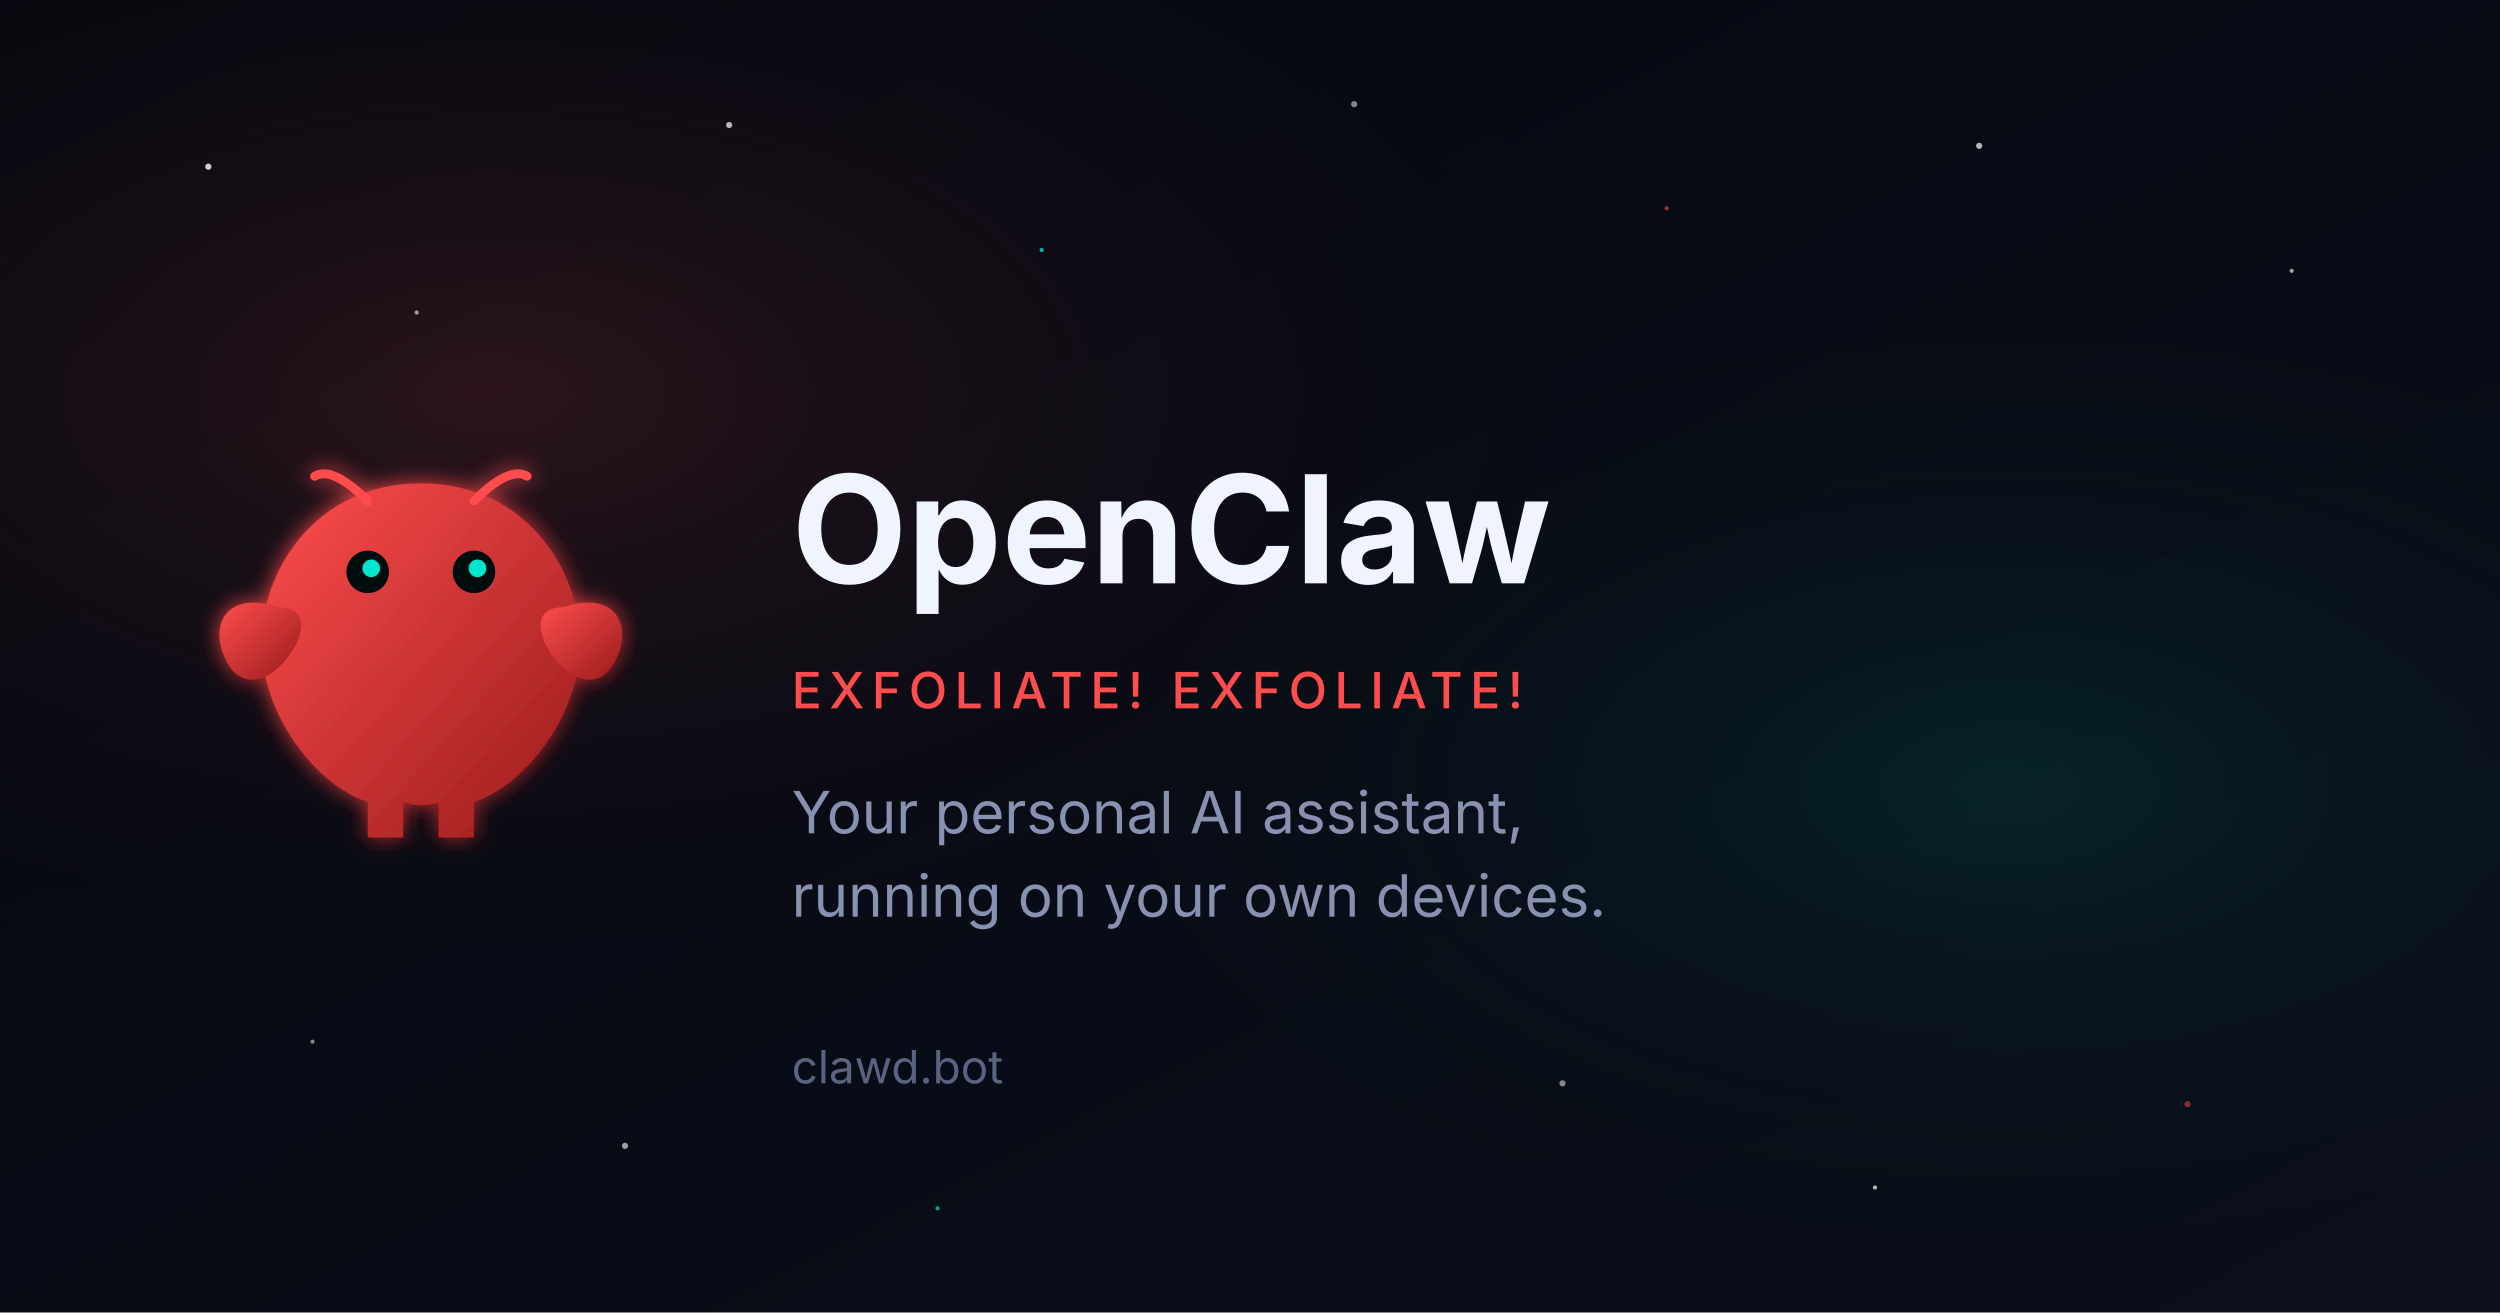
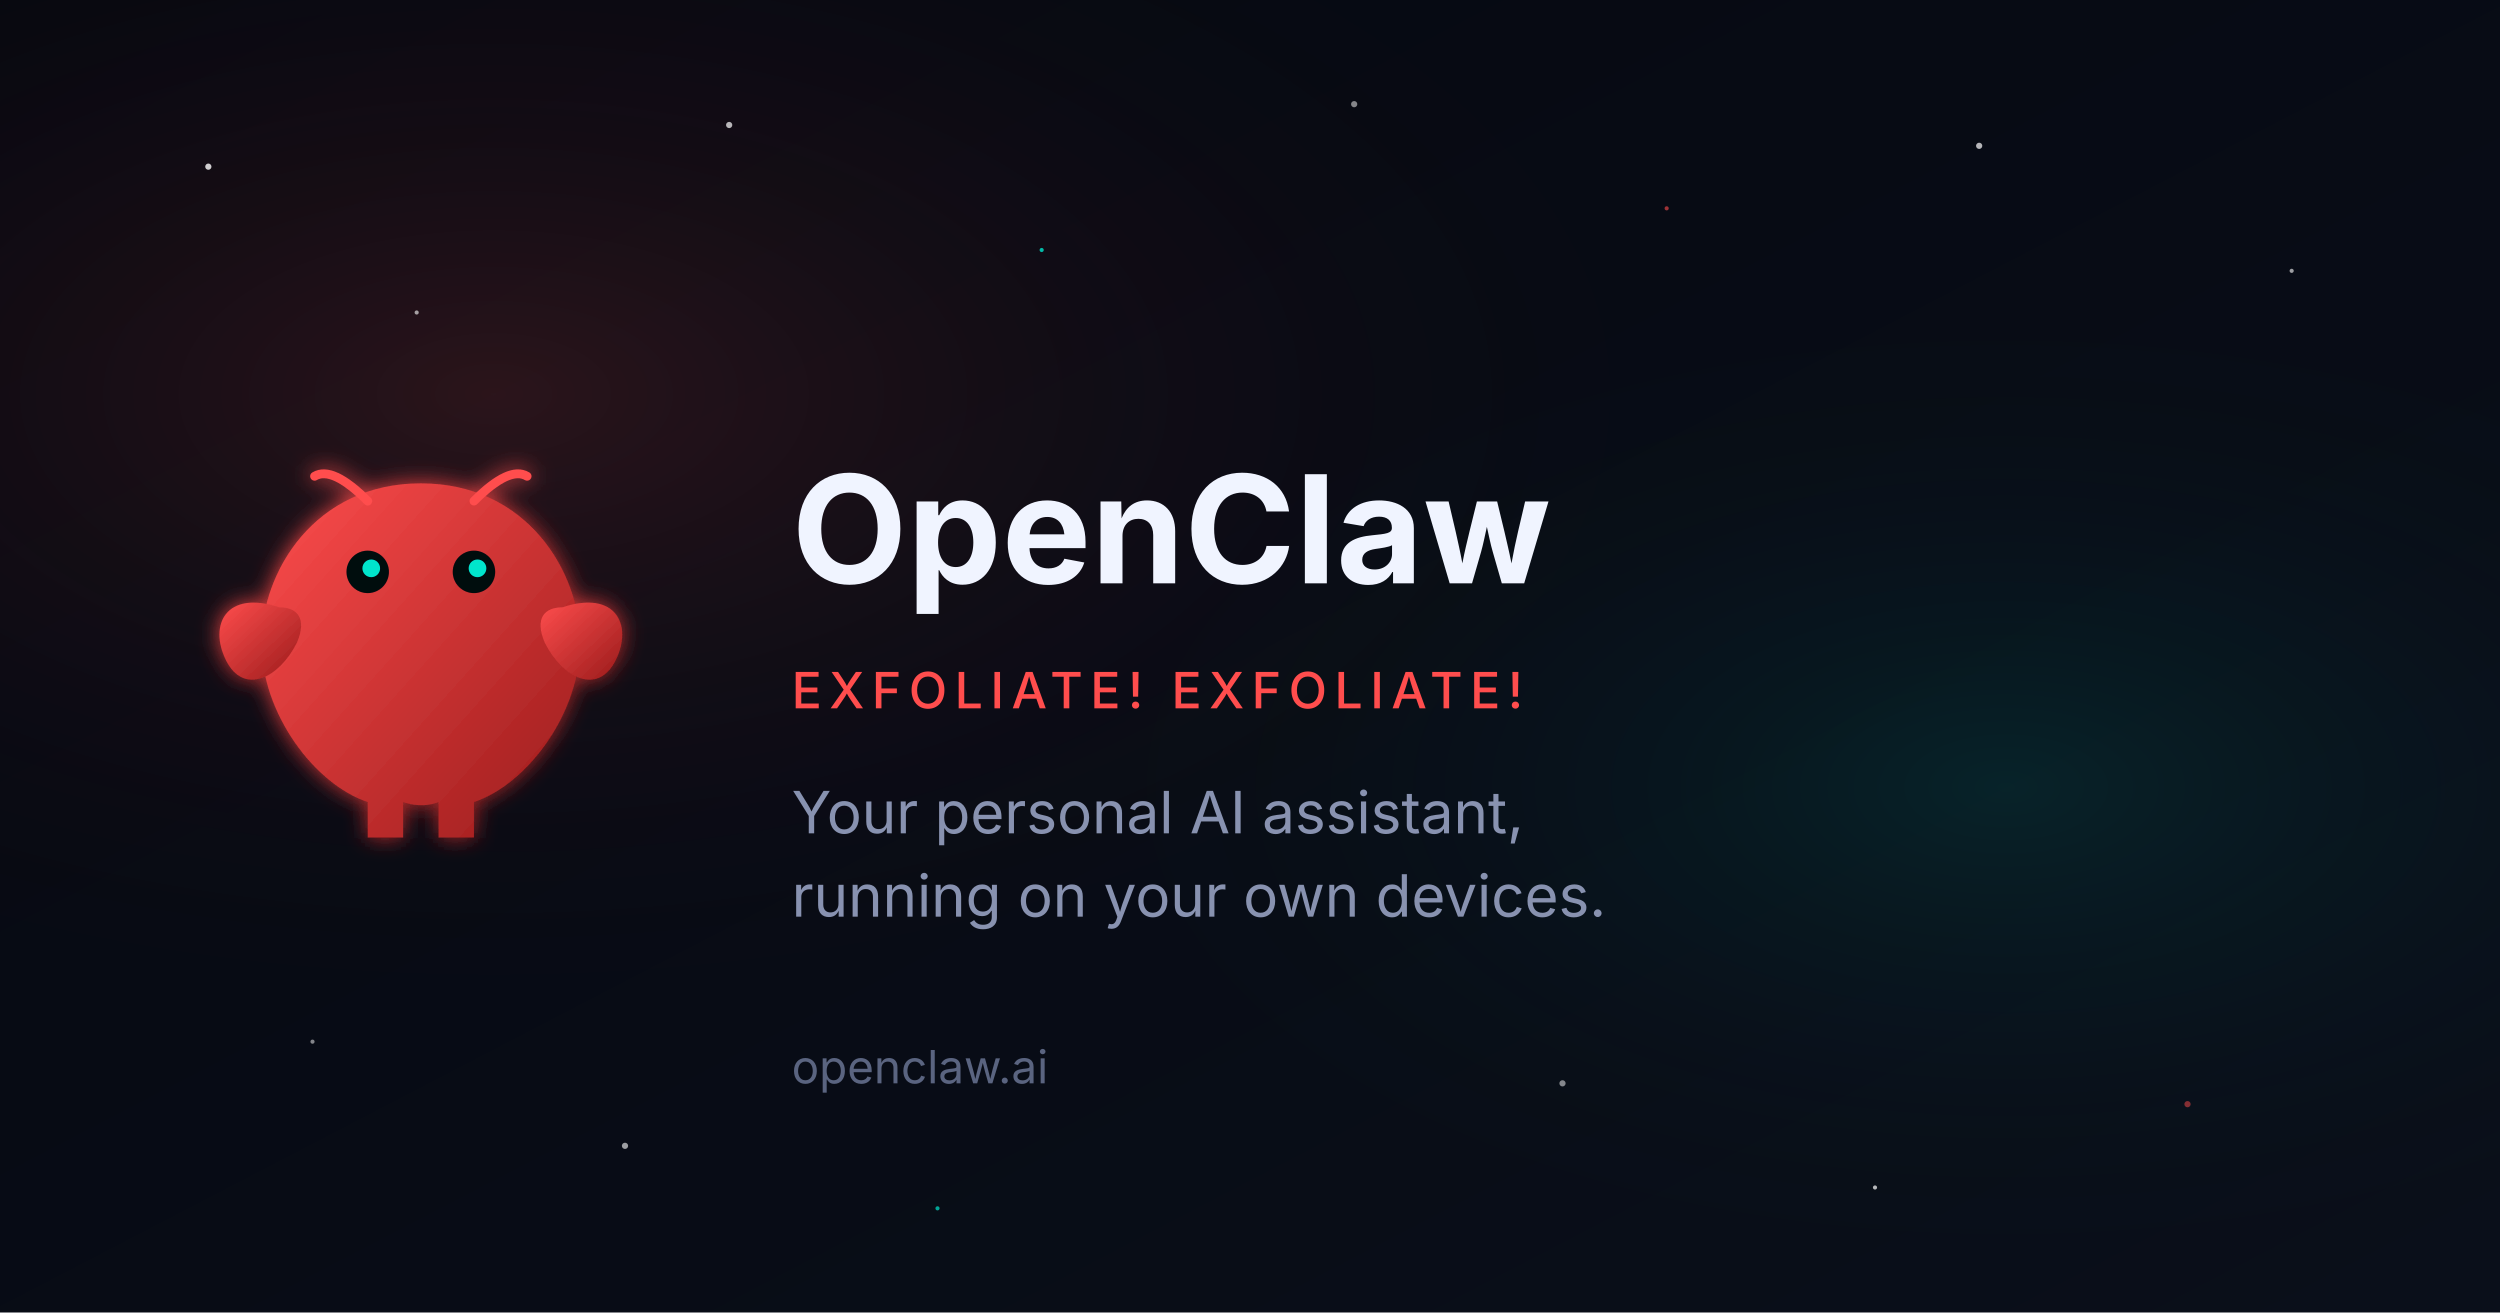
<svg xmlns="http://www.w3.org/2000/svg" width="1200" height="630" viewBox="0 0 1200 630" fill="none">
  <defs>
    <linearGradient id="bg-gradient" x1="0%" y1="0%" x2="100%" y2="100%">
      <stop offset="0%" stop-color="#050810" />
      <stop offset="100%" stop-color="#0a0f1a" />
    </linearGradient>
    <linearGradient id="lobster-grad" x1="0%" y1="0%" x2="100%" y2="100%">
      <stop offset="0%" stop-color="#ff4d4d" />
      <stop offset="100%" stop-color="#991b1b" />
    </linearGradient>
    <radialGradient id="nebula1" cx="20%" cy="30%" r="50%">
      <stop offset="0%" stop-color="rgba(255, 77, 77, 0.15)" />
      <stop offset="100%" stop-color="transparent" />
    </radialGradient>
    <radialGradient id="nebula2" cx="80%" cy="60%" r="40%">
      <stop offset="0%" stop-color="rgba(0, 229, 204, 0.1)" />
      <stop offset="100%" stop-color="transparent" />
    </radialGradient>
    <filter id="glow" x="-50%" y="-50%" width="200%" height="200%">
      <feGaussianBlur stdDeviation="3" result="coloredBlur" />
      <feMerge>
        <feMergeNode in="coloredBlur" />
        <feMergeNode in="SourceGraphic" />
      </feMerge>
    </filter>
  </defs>
  <rect width="1200" height="630" fill="url(#bg-gradient)" />
  <rect width="1200" height="630" fill="url(#nebula1)" />
  <rect width="1200" height="630" fill="url(#nebula2)" />
  <circle cx="100" cy="80" r="1.5" fill="rgba(255,255,255,0.8)" />
  <circle cx="200" cy="150" r="1" fill="rgba(255,255,255,0.6)" />
  <circle cx="350" cy="60" r="1.5" fill="rgba(255,255,255,0.7)" />
  <circle cx="500" cy="120" r="1" fill="rgba(0,229,204,0.8)" />
  <circle cx="650" cy="50" r="1.5" fill="rgba(255,255,255,0.5)" />
  <circle cx="800" cy="100" r="1" fill="rgba(255,77,77,0.6)" />
  <circle cx="950" cy="70" r="1.5" fill="rgba(255,255,255,0.7)" />
  <circle cx="1100" cy="130" r="1" fill="rgba(255,255,255,0.6)" />
  <circle cx="150" cy="500" r="1" fill="rgba(255,255,255,0.5)" />
  <circle cx="300" cy="550" r="1.5" fill="rgba(255,255,255,0.6)" />
  <circle cx="450" cy="580" r="1" fill="rgba(0,229,204,0.7)" />
  <circle cx="750" cy="520" r="1.5" fill="rgba(255,255,255,0.5)" />
  <circle cx="900" cy="570" r="1" fill="rgba(255,255,255,0.7)" />
  <circle cx="1050" cy="530" r="1.5" fill="rgba(255,77,77,0.5)" />
  <g transform="translate(100, 215) scale(1.7)" filter="url(#glow)">
    <path d="M60 10 C30 10 15 35 15 55 C15 75 30 95 45 100 L45 110 L55 110 L55 100 C55 100 60 102 65 100 L65 110 L75 110 L75 100 C90 95 105 75 105 55 C105 35 90 10 60 10Z" fill="url(#lobster-grad)" />
    <path d="M20 45 C5 40 0 50 5 60 C10 70 20 65 25 55 C28 48 25 45 20 45Z" fill="url(#lobster-grad)" />
    <path d="M100 45 C115 40 120 50 115 60 C110 70 100 65 95 55 C92 48 95 45 100 45Z" fill="url(#lobster-grad)" />
    <path d="M45 15 Q35 5 30 8" stroke="#ff4d4d" stroke-width="2.5" stroke-linecap="round" />
    <path d="M75 15 Q85 5 90 8" stroke="#ff4d4d" stroke-width="2.5" stroke-linecap="round" />
    <circle cx="45" cy="35" r="6" fill="#050810" />
    <circle cx="75" cy="35" r="6" fill="#050810" />
    <circle cx="46" cy="34" r="2.5" fill="#00e5cc" />
    <circle cx="76" cy="34" r="2.5" fill="#00e5cc" />
  </g>
  <text x="380" y="280" font-family="system-ui, -apple-system, sans-serif" font-size="72" font-weight="700" fill="#f0f4ff">OpenClaw</text>
  <text x="380" y="340" font-family="system-ui, -apple-system, sans-serif" font-size="24" font-weight="500" fill="#ff4d4d" letter-spacing="0.15em">EXFOLIATE! EXFOLIATE!</text>
  <text x="380" y="400" font-family="system-ui, -apple-system, sans-serif" font-size="28" fill="#8892b0">Your personal AI assistant,</text>
  <text x="380" y="440" font-family="system-ui, -apple-system, sans-serif" font-size="28" fill="#8892b0">running on your own devices.</text>
-   <text x="380" y="520" font-family="system-ui, -apple-system, sans-serif" font-size="22" fill="#5a6480">clawd.bot</text>
+   <text x="380" y="520" font-family="system-ui, -apple-system, sans-serif" font-size="22" fill="#5a6480">openclaw.ai</text>
</svg>
